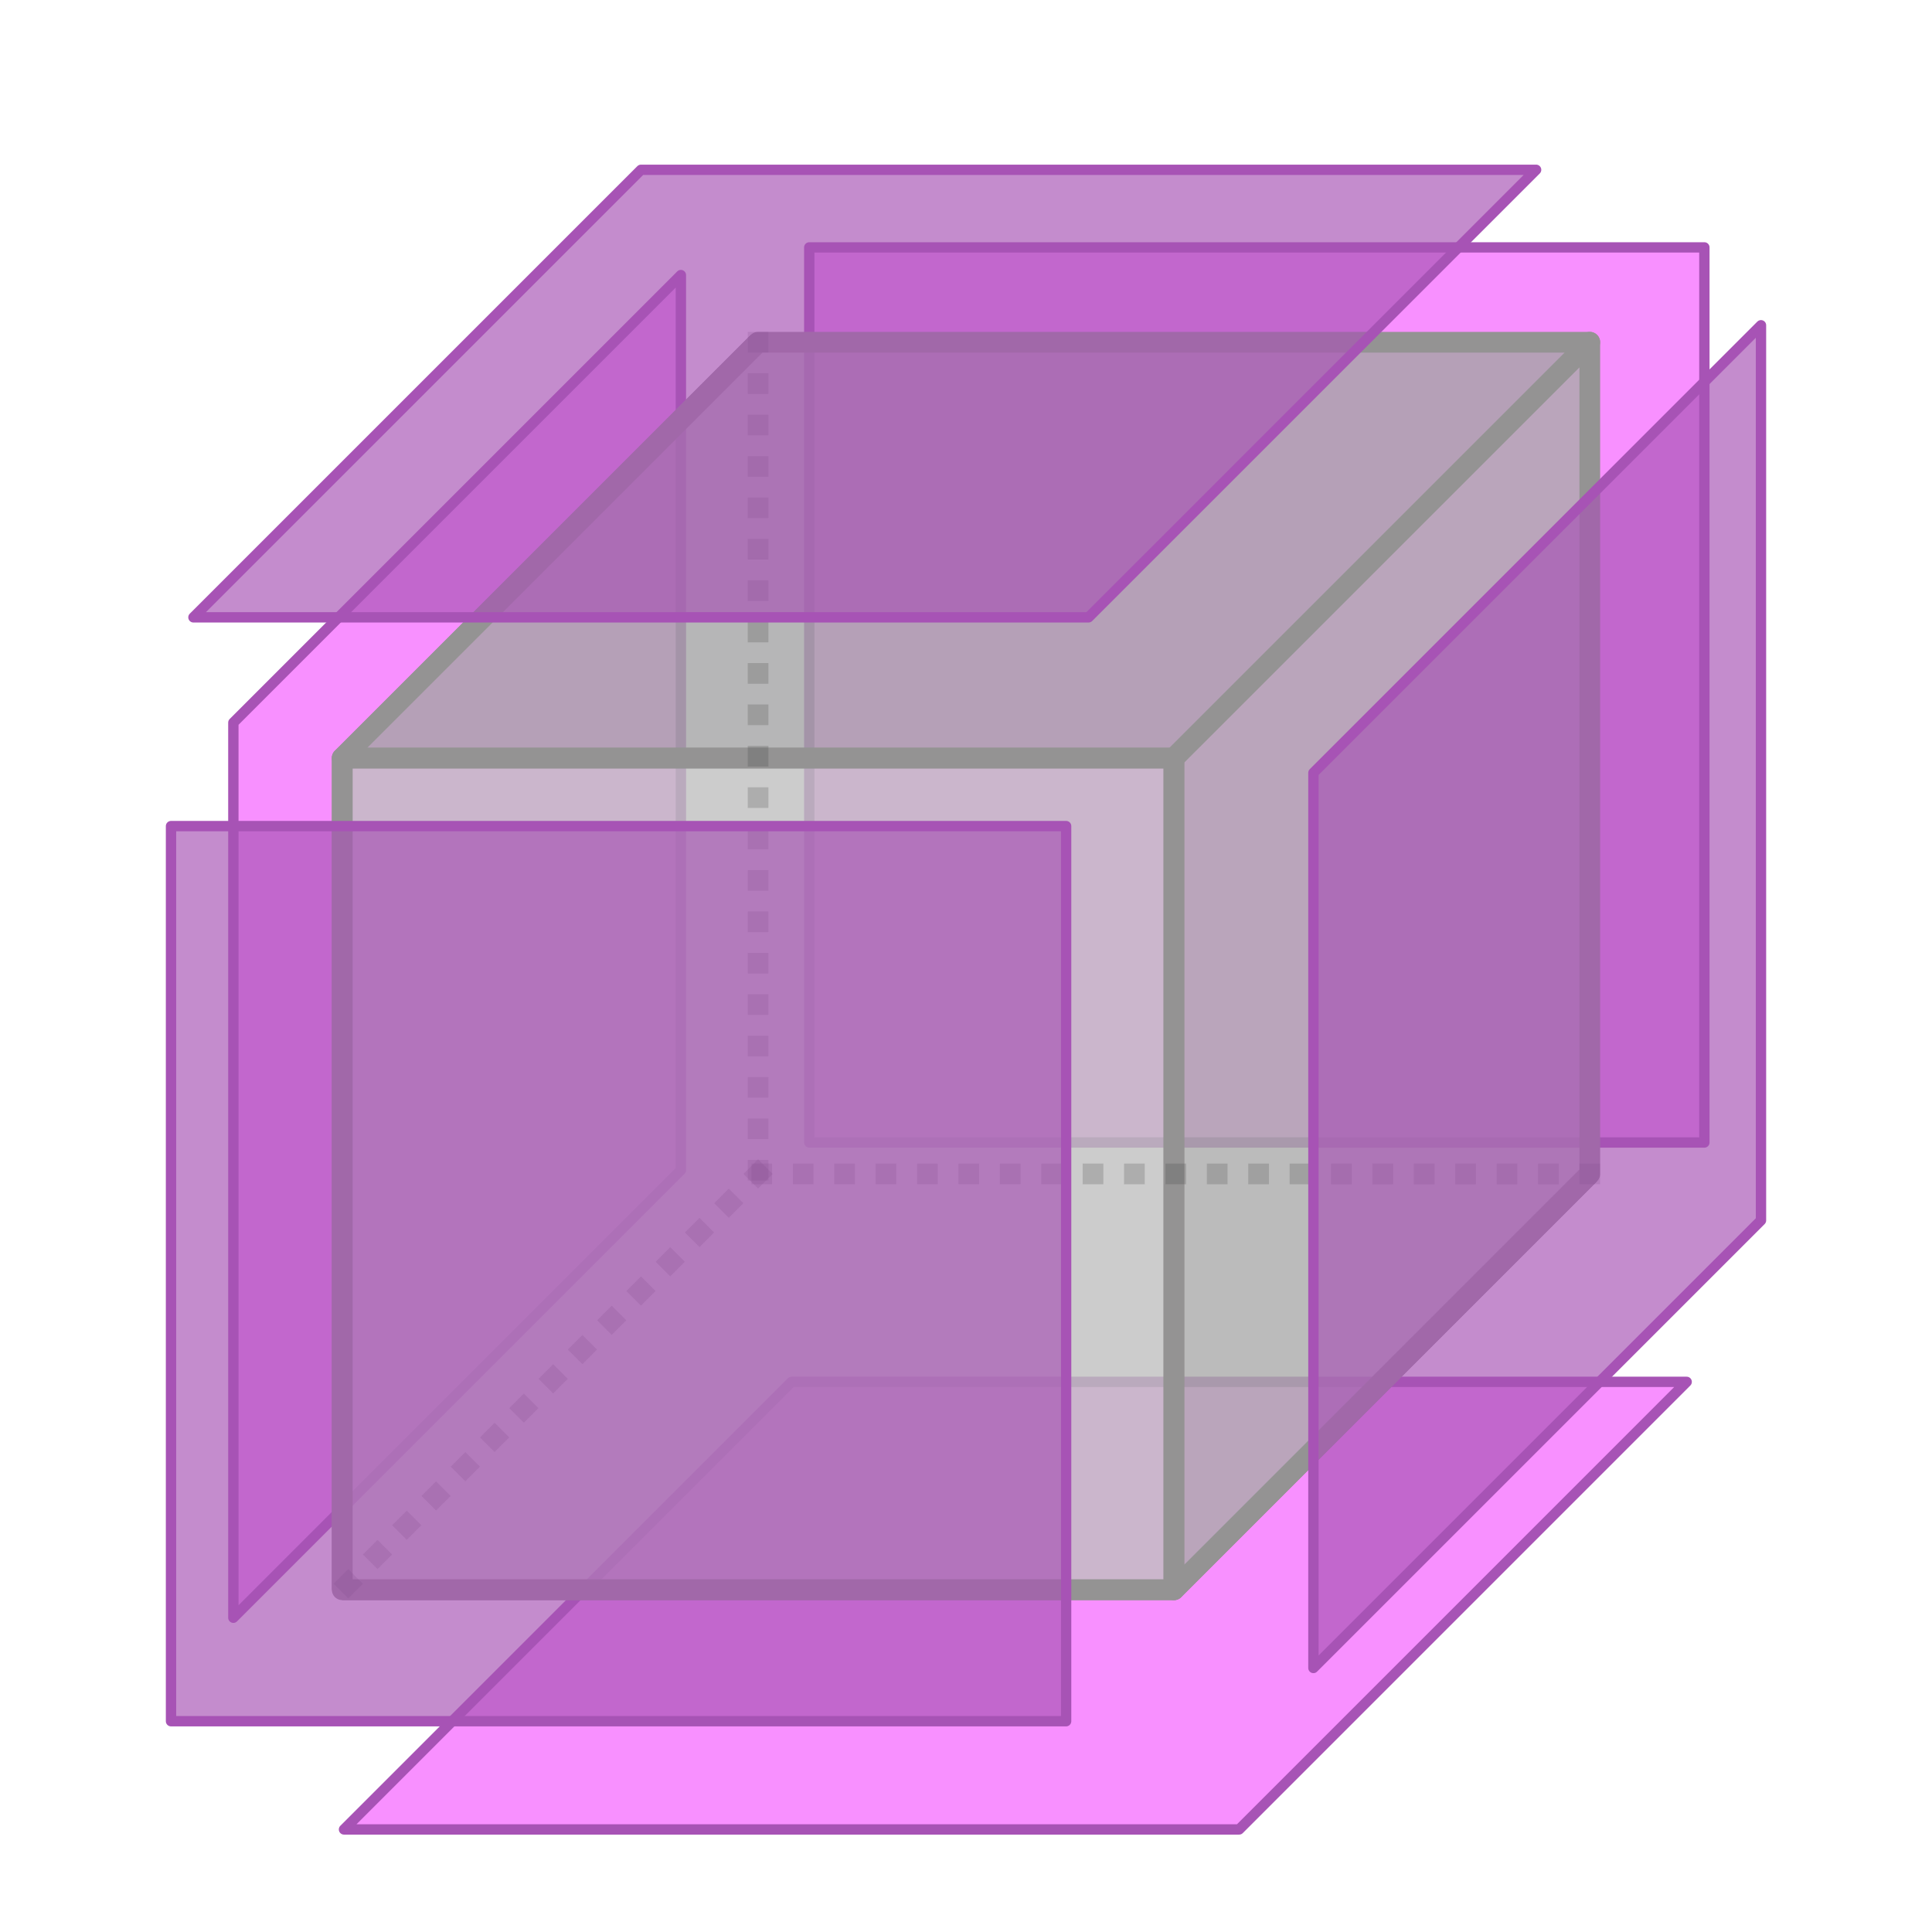
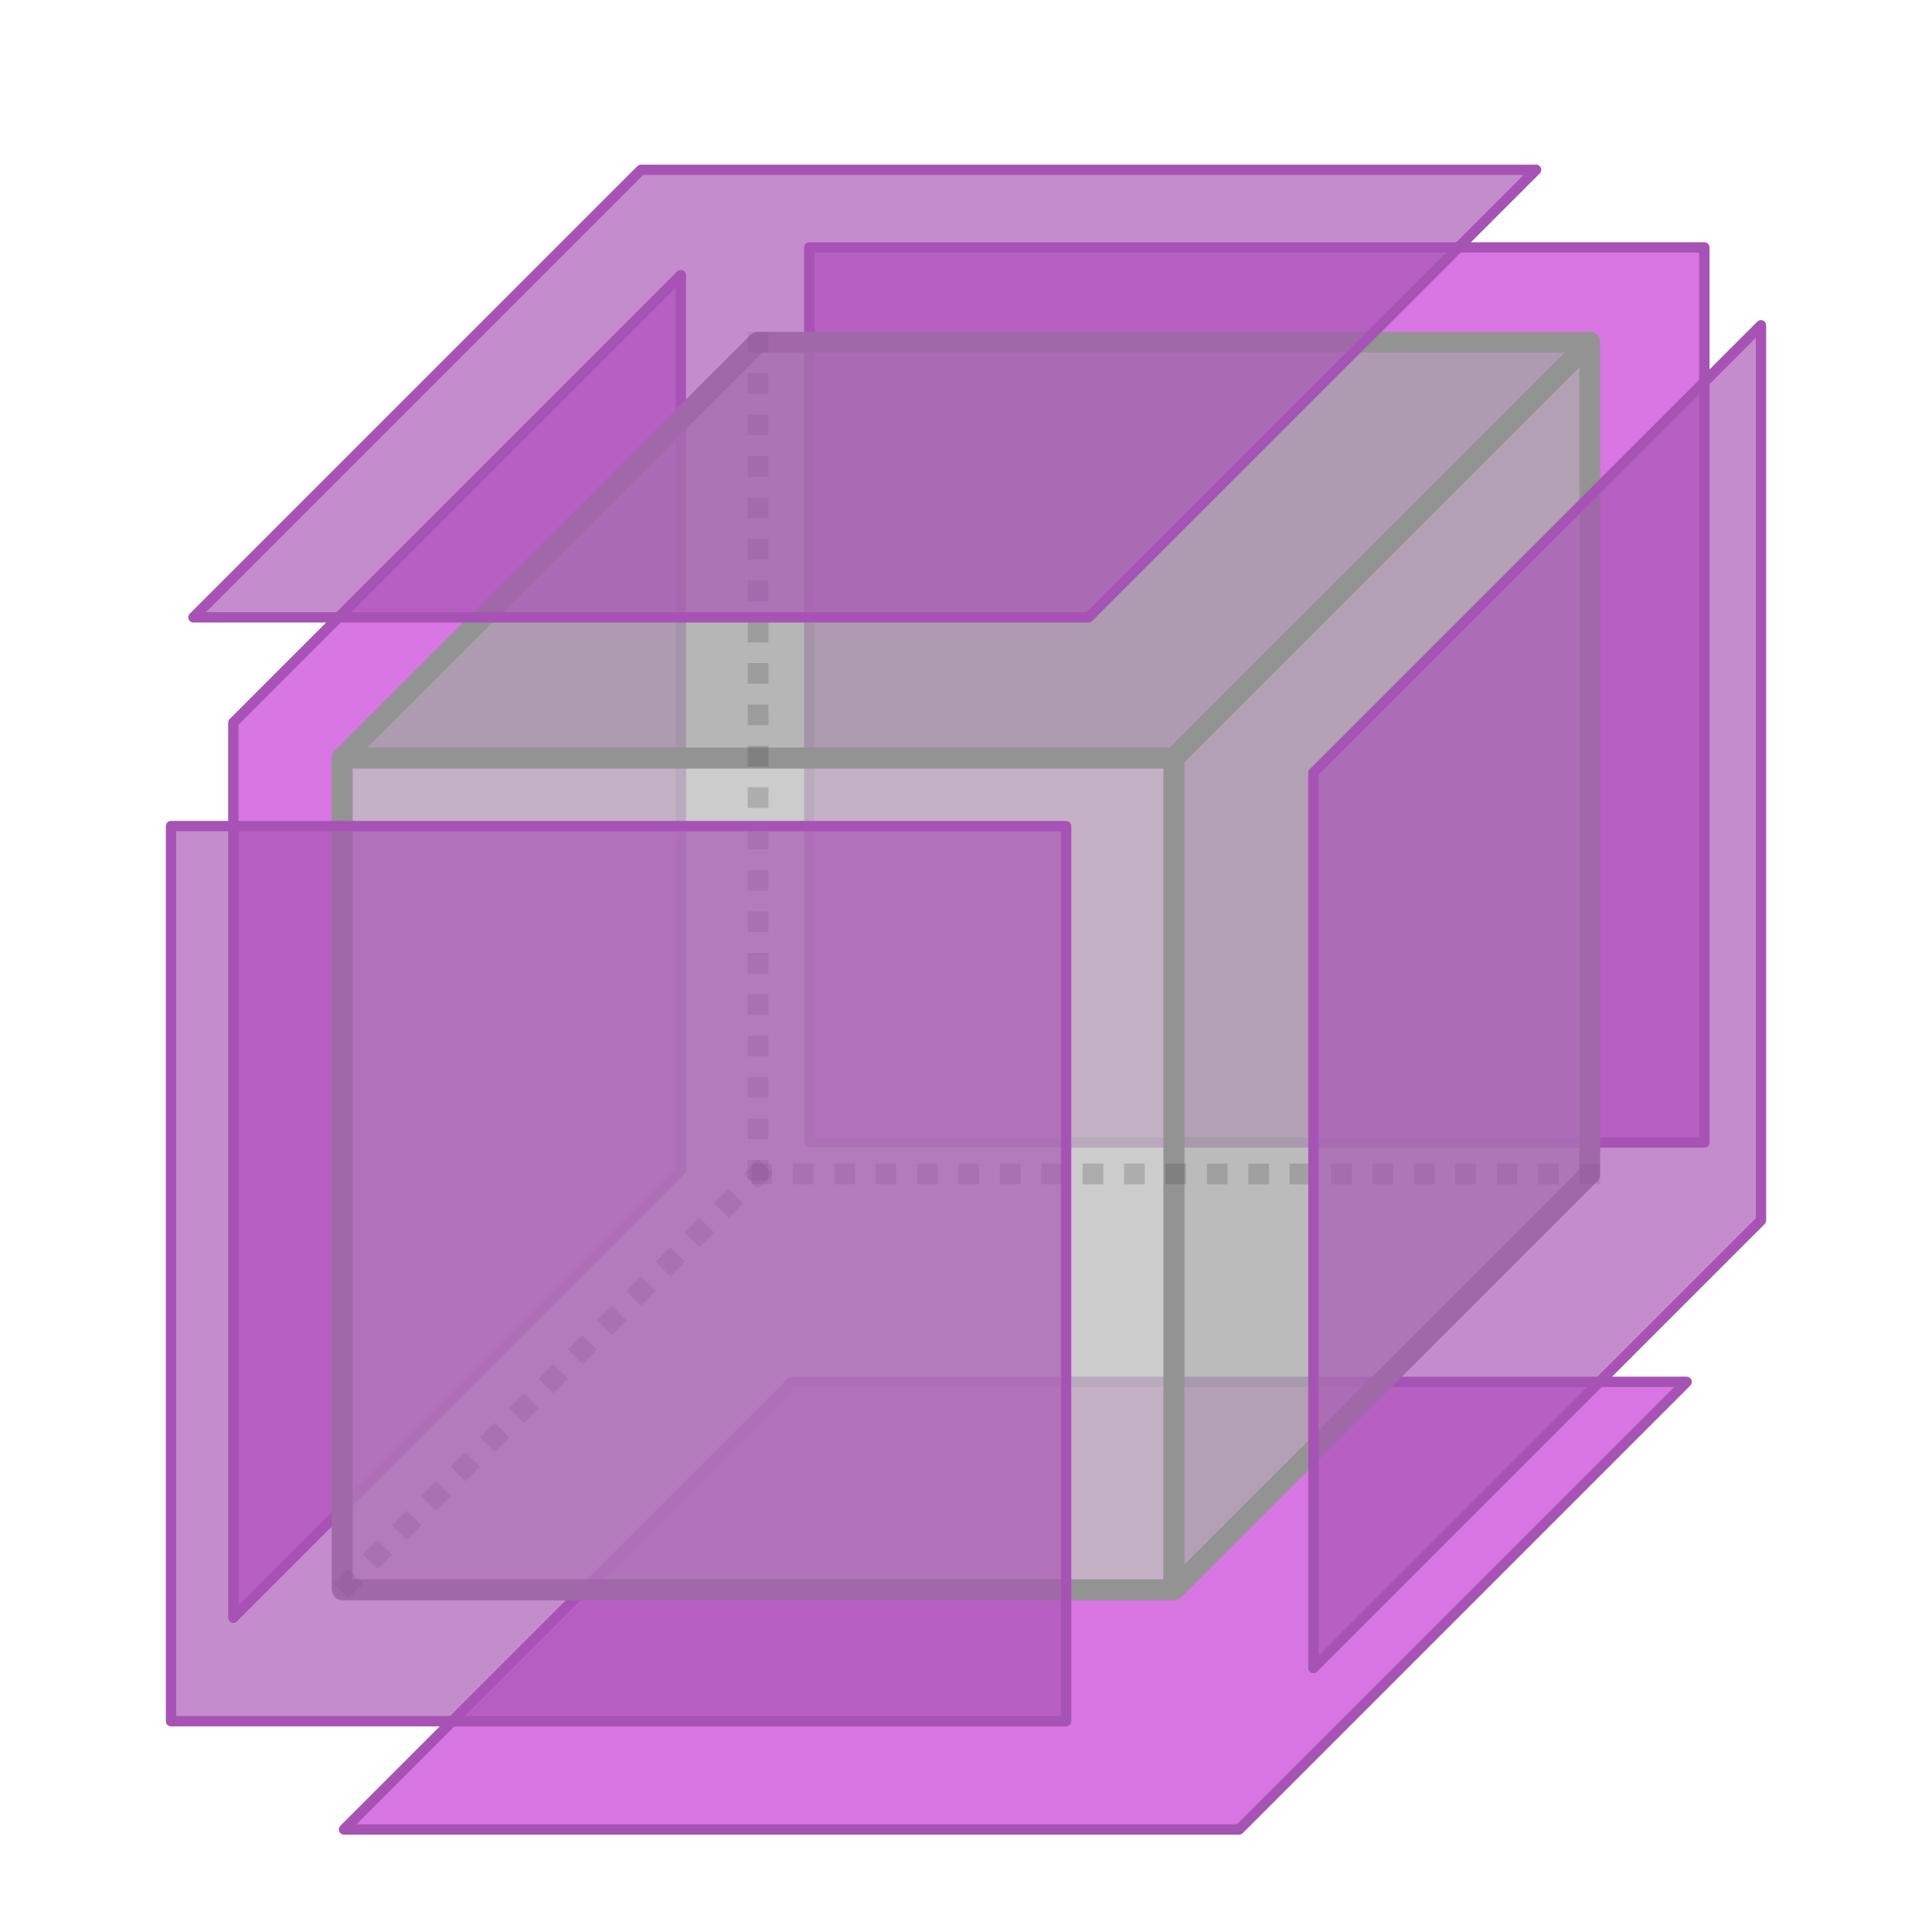
<svg xmlns="http://www.w3.org/2000/svg" id="ART" width="560" height="560" viewBox="0 0 560 560">
  <defs>
    <style>
      .cls-1 {
        fill: #a753b5;
      }

      .cls-2 {
        fill: #bfbfbf;
      }

      .cls-2, .cls-3, .cls-4 {
        opacity: .8;
      }

      .cls-3 {
        fill: #aaa;
      }

      .cls-5 {
        stroke: #949393;
      }

      .cls-5, .cls-6 {
        stroke-width: 6px;
      }

      .cls-5, .cls-6, .cls-7 {
        fill: none;
        stroke-linejoin: round;
      }

      .cls-8 {
        opacity: .67;
      }

      .cls-6 {
        opacity: .2;
        stroke: #333;
        stroke-dasharray: 0 12;
        stroke-linecap: square;
      }

      .cls-4 {
        fill: #a4a4a5;
      }

      .cls-7 {
        stroke: #a753b5;
        stroke-linecap: round;
        stroke-width: 3px;
      }

      .cls-9 {
-         fill: #f890ff;
+         fill: #d776e2;
      }
    </style>
  </defs>
  <g>
    <g>
      <polygon class="cls-9" points="197.36 339.19 67.64 468.91 67.64 209.46 197.36 79.73 197.36 339.19" />
      <polygon class="cls-7" points="197.36 339.19 67.64 468.91 67.64 209.46 197.36 79.73 197.36 339.19" />
      <rect class="cls-9" x="234.57" y="71.71" width="259.45" height="259.45" />
      <rect class="cls-7" x="234.57" y="71.71" width="259.45" height="259.45" />
    </g>
    <polygon class="cls-9" points="488.89 400.54 229.44 400.54 99.71 530.27 359.17 530.27 488.89 400.54" />
    <polygon class="cls-7" points="488.89 400.54 229.44 400.54 99.71 530.27 359.17 530.27 488.89 400.54" />
    <g>
      <polygon class="cls-4" points="460.81 99.2 219.73 99.2 99.19 219.73 340.27 219.73 460.81 99.2" />
      <polygon class="cls-3" points="460.81 340.27 340.27 460.81 340.27 219.73 460.81 99.19 460.81 340.27" />
      <rect class="cls-2" x="99.19" y="219.73" width="241.07" height="241.07" />
    </g>
    <g>
      <rect class="cls-5" x="99.19" y="219.73" width="241.07" height="241.07" />
      <polyline class="cls-5" points="99.19 460.81 340.27 460.81 460.81 340.27" />
      <polyline class="cls-5" points="99.19 460.81 99.19 219.73 219.73 99.19" />
      <polygon class="cls-5" points="460.81 340.27 340.27 460.81 340.27 219.73 460.81 99.19 460.81 340.27" />
      <polygon class="cls-5" points="460.81 99.2 219.73 99.2 99.19 219.73 340.27 219.73 460.81 99.2" />
      <line class="cls-6" x1="219.73" y1="99.19" x2="219.73" y2="340.27" />
      <line class="cls-6" x1="460.81" y1="340.27" x2="219.73" y2="340.27" />
      <line class="cls-6" x1="219.73" y1="340.27" x2="99.19" y2="460.81" />
    </g>
  </g>
  <g>
    <g class="cls-8">
      <polygon class="cls-1" points="445.25 49.22 185.8 49.22 56.07 178.94 315.52 178.94 445.25 49.22" />
    </g>
    <polygon class="cls-7" points="445.25 49.22 185.8 49.22 56.07 178.94 315.52 178.94 445.25 49.22" />
    <g class="cls-8">
      <polygon class="cls-1" points="510.43 353.74 380.7 483.47 380.7 224.01 510.43 94.28 510.43 353.74" />
    </g>
    <polygon class="cls-7" points="510.43 353.74 380.7 483.47 380.7 224.01 510.43 94.28 510.43 353.74" />
    <g class="cls-8">
      <rect class="cls-1" x="49.57" y="239.45" width="259.45" height="259.45" />
    </g>
    <rect class="cls-7" x="49.57" y="239.45" width="259.45" height="259.45" />
  </g>
</svg>
